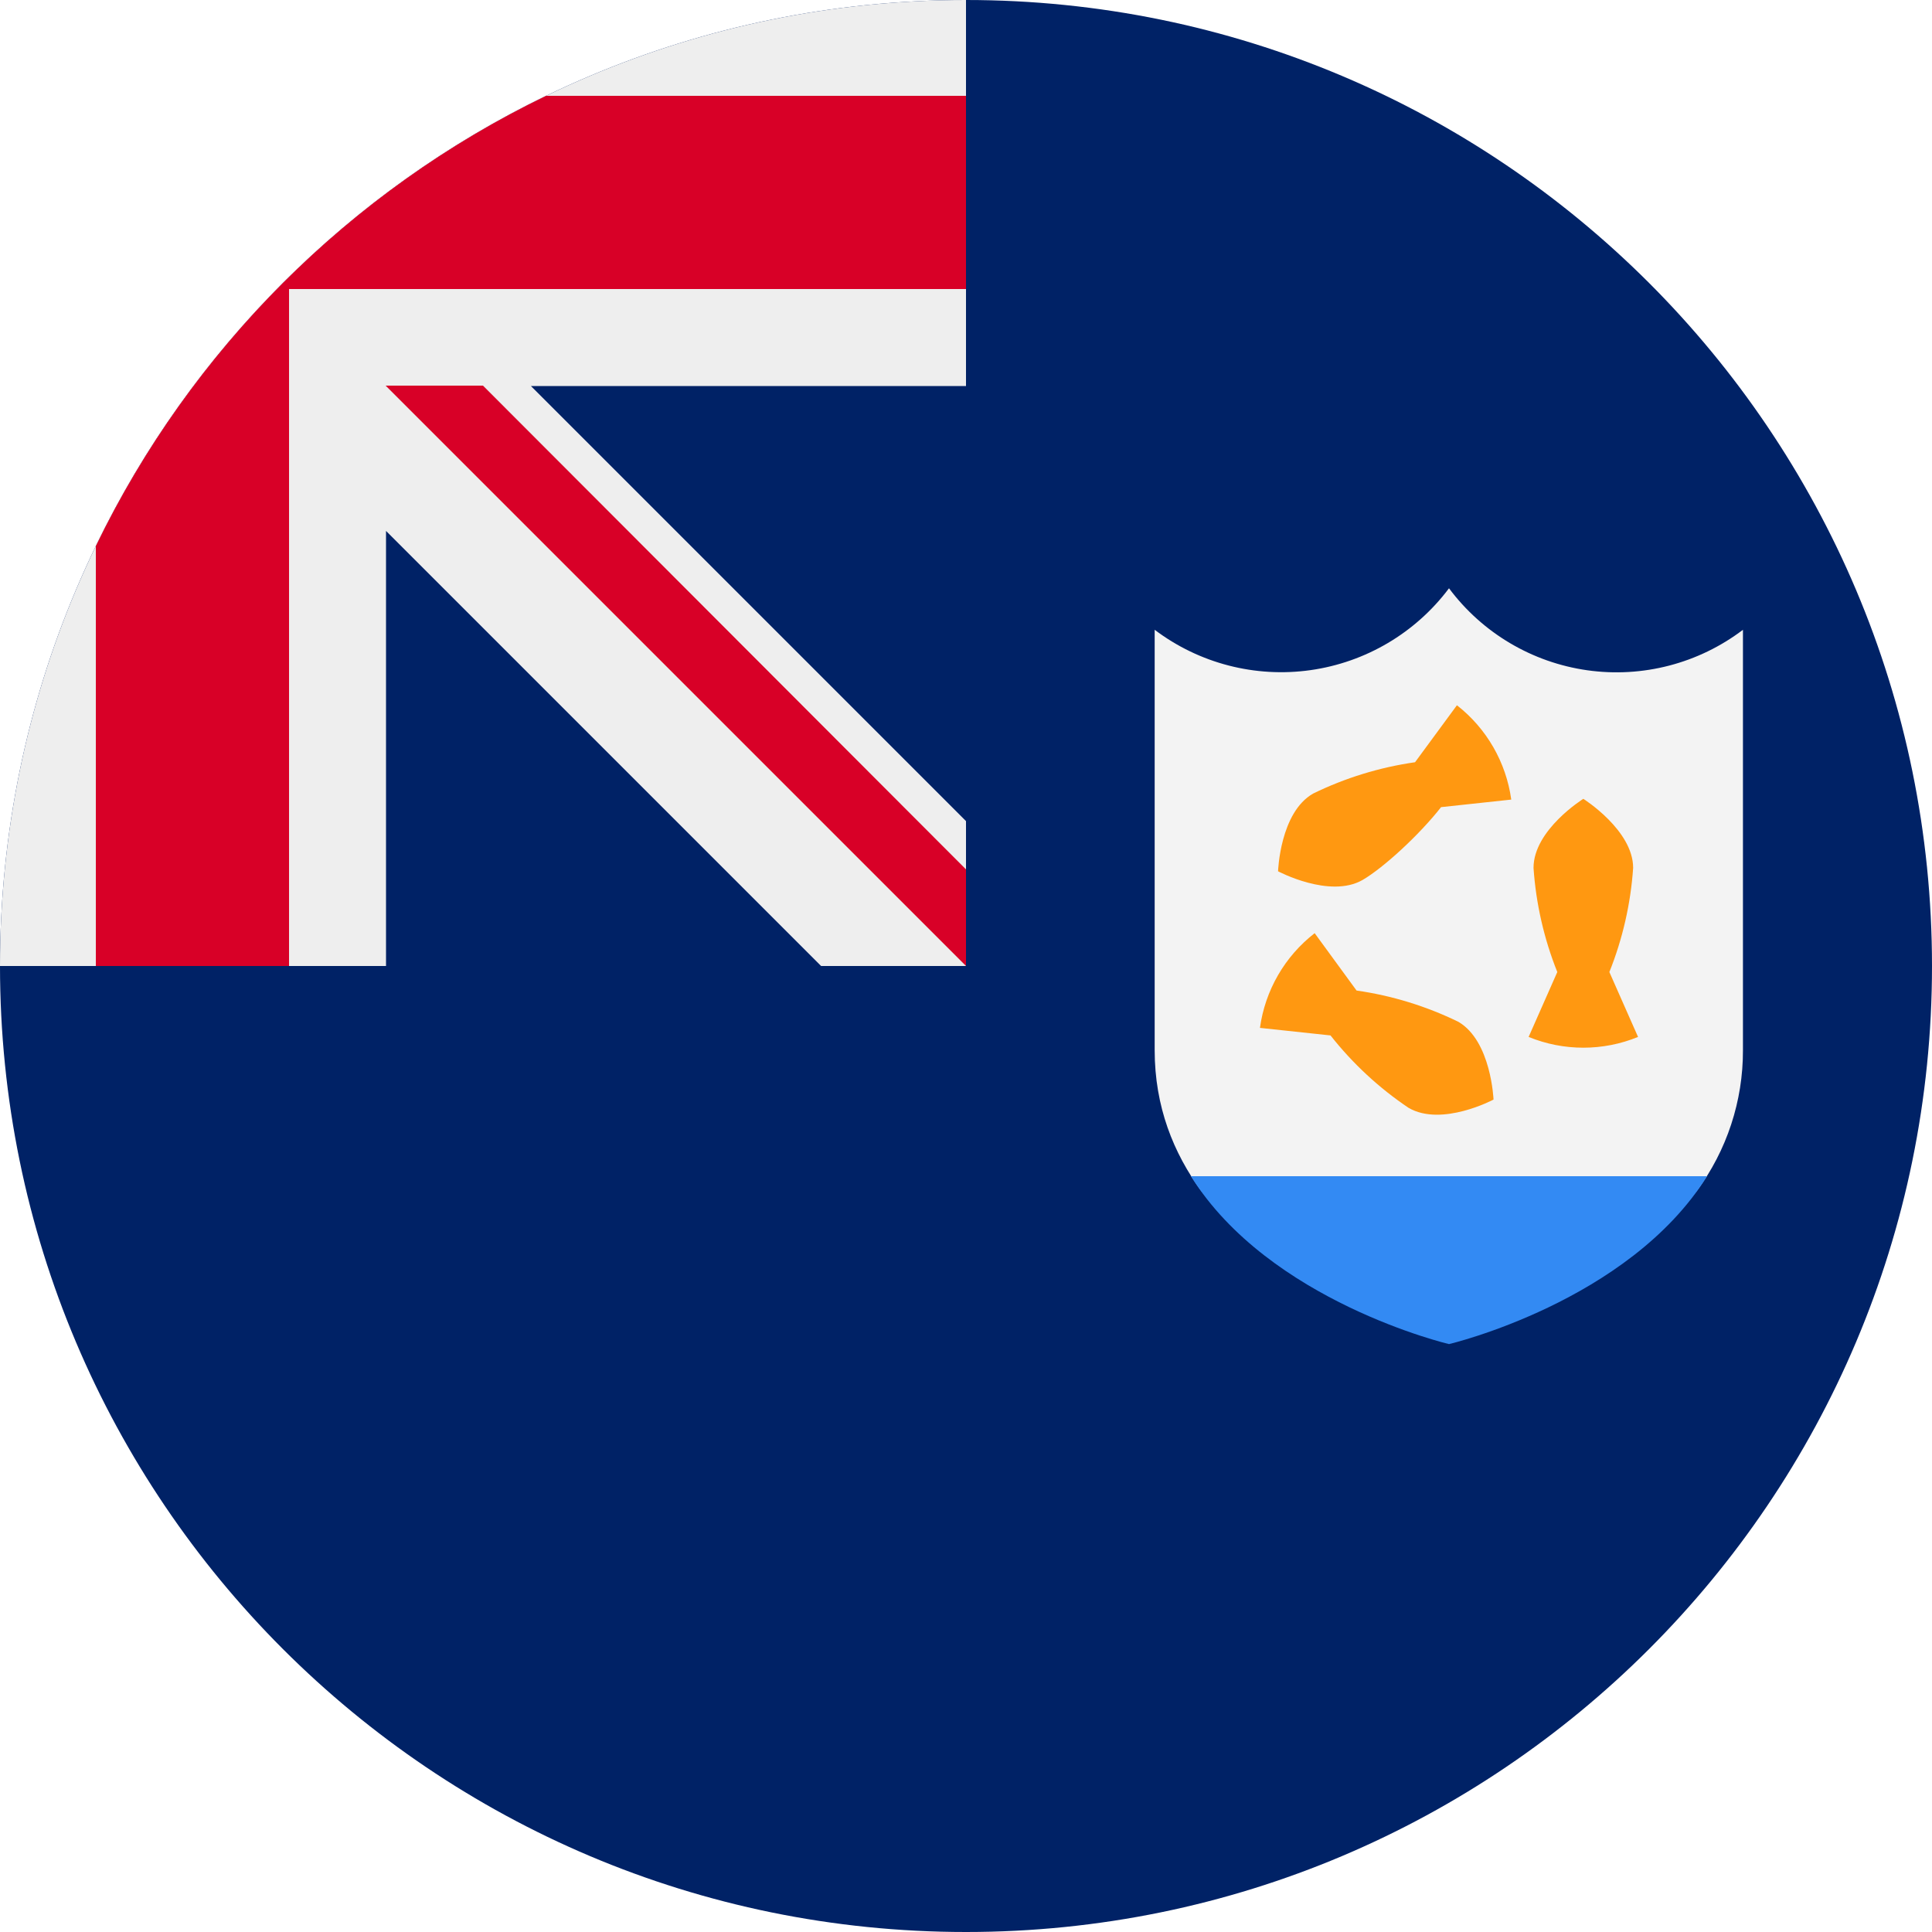
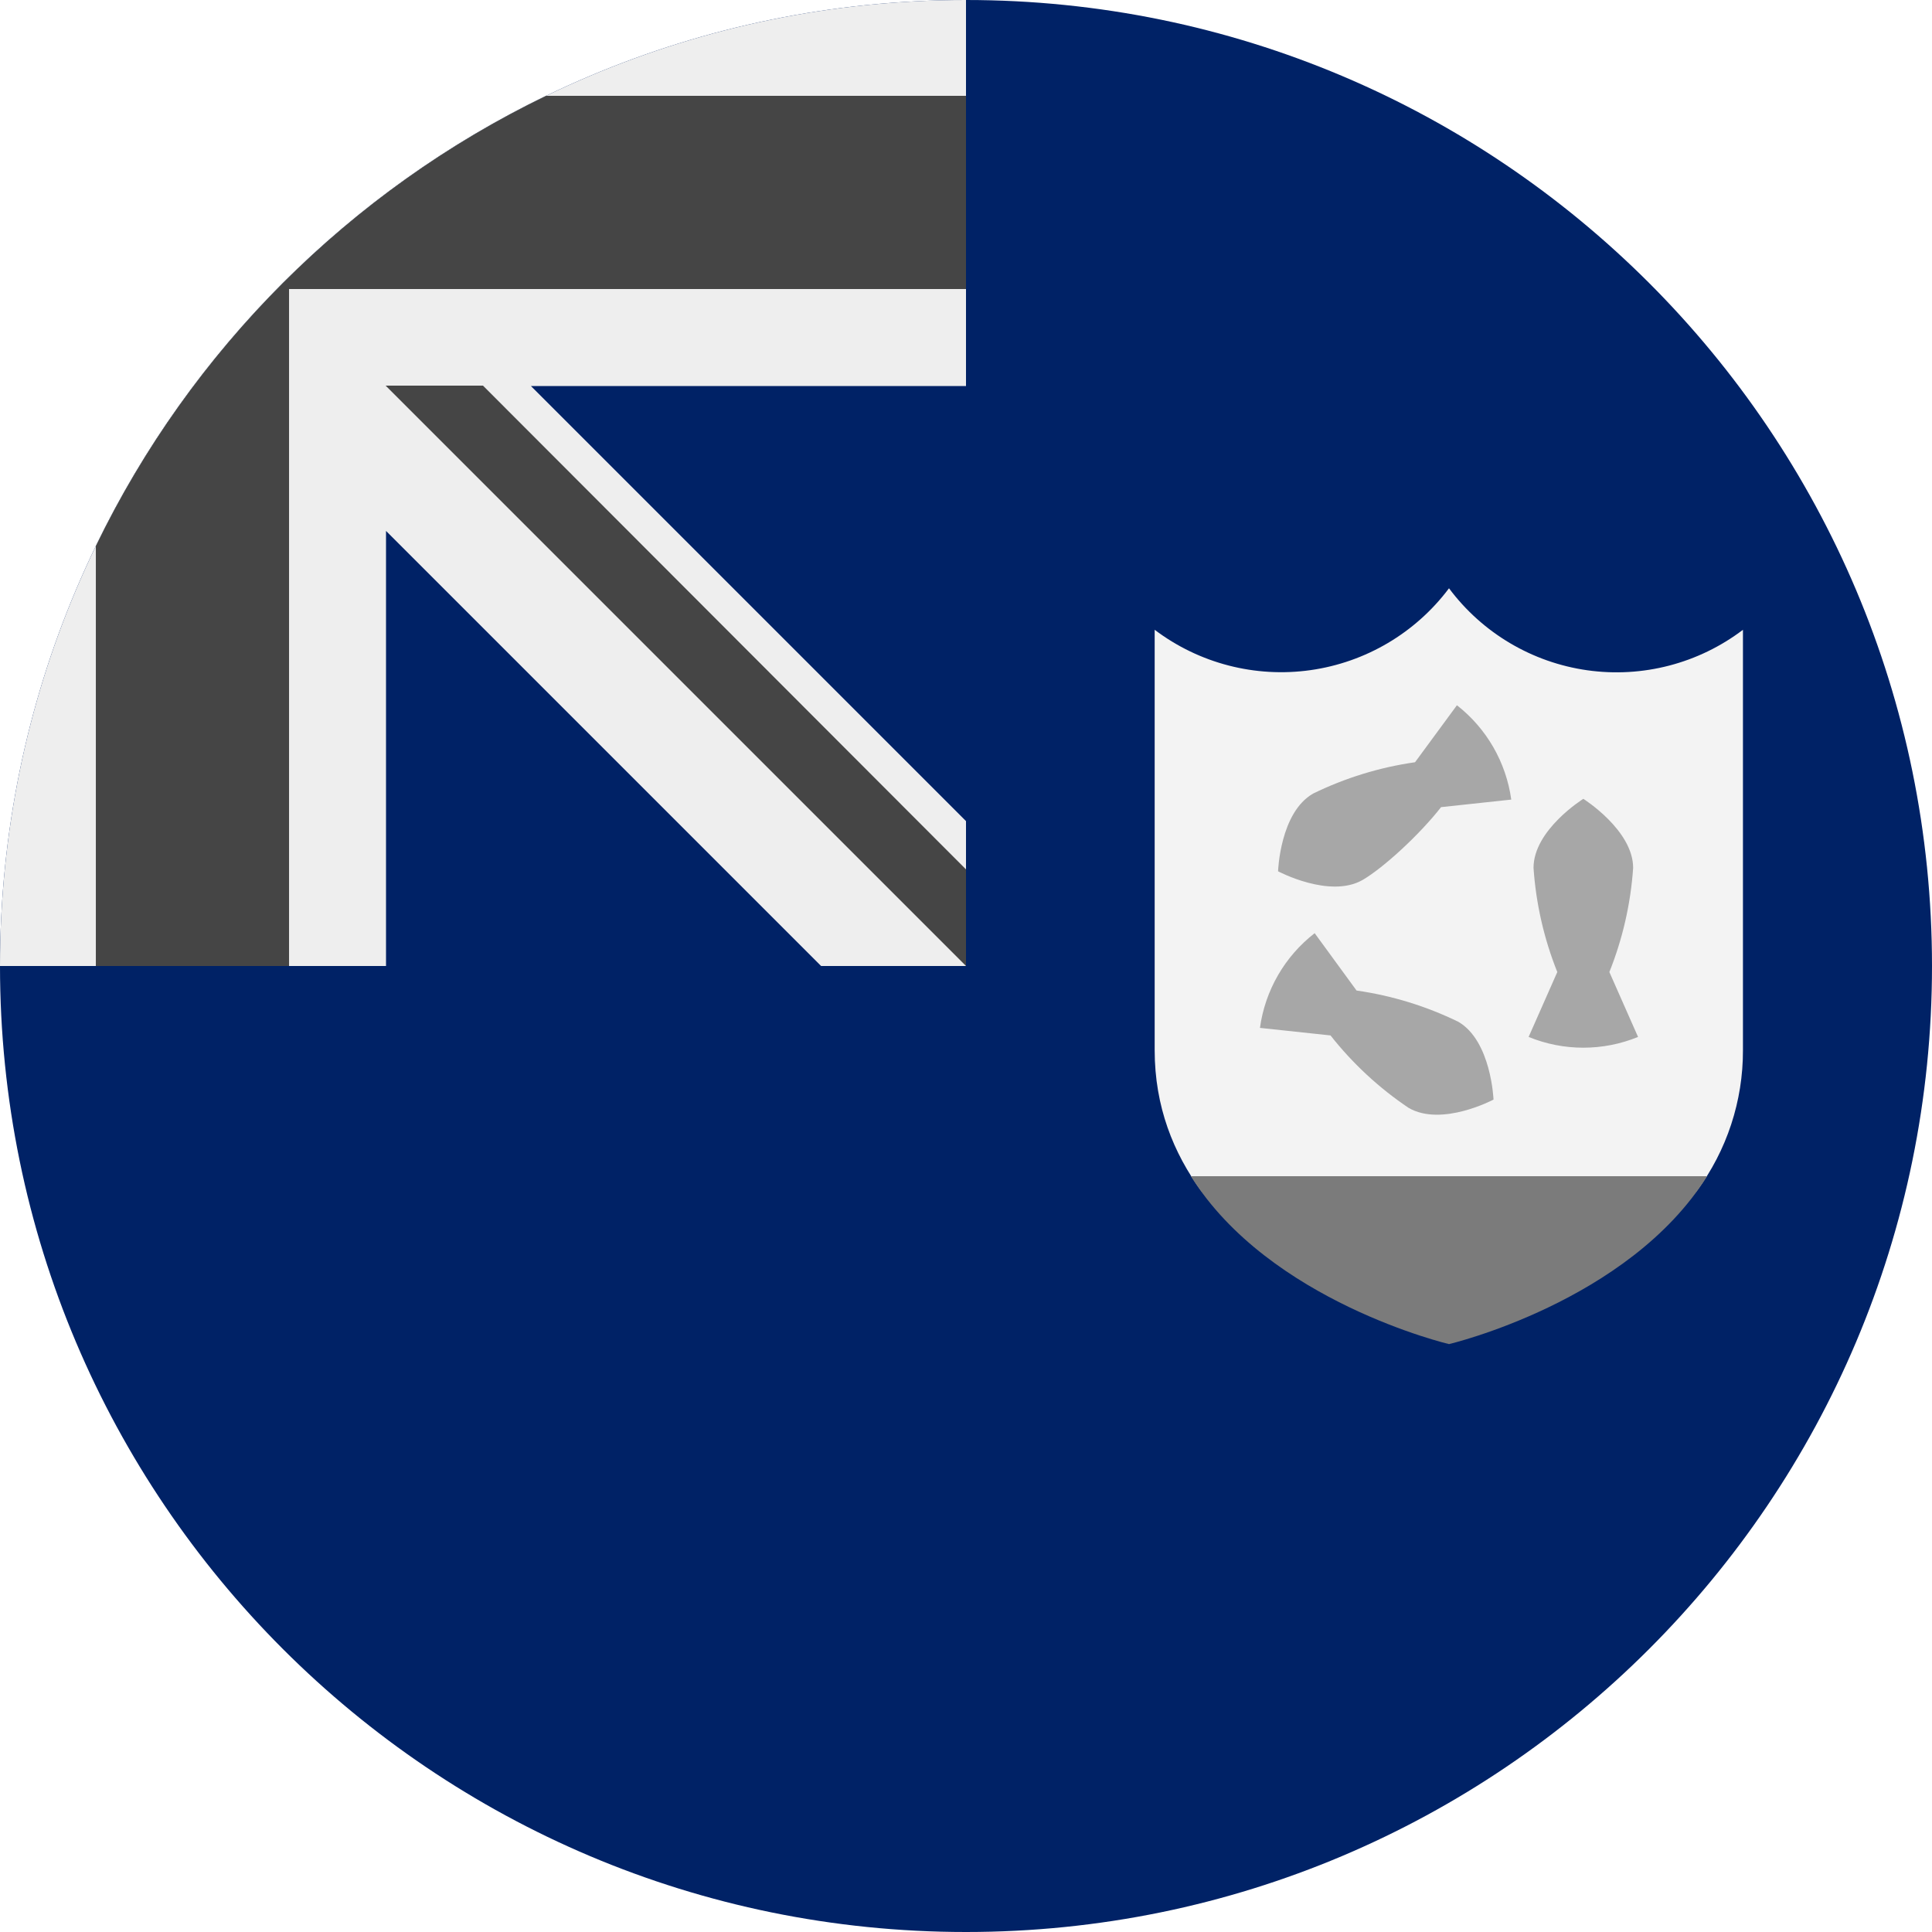
<svg xmlns="http://www.w3.org/2000/svg" width="512" height="512" fill="none">
  <path fill="#026" d="M512 256a256 256 0 1 1-512 0L256 0a256 256 0 0 1 256 256Z" />
  <path fill="#026" d="M256 0v256H0A256 256 0 0 1 256 0Z" />
  <path fill="#EEE" d="M217.6 256H256v-38.4L140.7 102.3H256V0A256 256 0 0 0 0 256h102.3V140.7L217.6 256Z" />
-   <path fill="#D80027" d="M256 76.6V25.4H144.7A257 257 0 0 0 25.4 144.7V256h51.2V76.6H256Z" />
-   <path fill="#D80027" d="M256 230.4V256L102.2 102.2H128l128 128.2Z" />
-   <path fill="#F3F3F3" d="M449.6 315.7a62.4 62.4 0 0 0 12.3-37.4V166.9a55.4 55.4 0 0 1-77.9-11 55.6 55.6 0 0 1-78 11v111.4c0 15 5 27.3 12.4 37.4h131.2Z" />
-   <path fill="#FF9811" d="M426.5 257.6a91 91 0 0 0 6.3-27.6c0-10-13.2-18.3-13.2-18.3s-13.2 8.2-13.2 18.3a91 91 0 0 0 6.3 27.6l-7.6 17.2a38.3 38.3 0 0 0 29 0l-7.6-17.2ZM375 202a91 91 0 0 0-27 8.3c-8.8 5-9.3 20.6-9.3 20.6s13.7 7.3 22.4 2.3c5.5-3.2 15-11.9 20.8-19.3l18.6-2a38.4 38.4 0 0 0-14.4-25L375 202Zm-22.4 72.4a91 91 0 0 0 20.7 19.2c8.8 5.1 22.5-2.2 22.5-2.2s-.6-15.5-9.3-20.6a91 91 0 0 0-27-8.3l-11.1-15.2a38.4 38.4 0 0 0-14.5 25.1l18.7 2Z" />
-   <path fill="#338AF3" d="M315.6 311.7c20.8 33.3 68.4 44.5 68.4 44.5s47.6-11.2 68.4-44.5H315.6Z" />
+   <path fill="#454545" d="M256 76.6V25.4H144.7A257 257 0 0 0 25.4 144.7V256h51.2V76.6H256Z" />
+   <path fill="#454545" d="M256 230.4V256L102.2 102.2H128l128 128.2Z" />
+   <path fill="#f3f3f3" d="M449.6 315.7a62.4 62.4 0 0 0 12.3-37.4V166.9a55.4 55.4 0 0 1-77.9-11 55.6 55.6 0 0 1-78 11v111.4c0 15 5 27.3 12.4 37.4h131.2Z" />
+   <path fill="#a7a7a7" d="M426.5 257.6a91 91 0 0 0 6.3-27.6c0-10-13.2-18.3-13.2-18.3s-13.2 8.2-13.2 18.3a91 91 0 0 0 6.3 27.6l-7.6 17.2a38.3 38.3 0 0 0 29 0l-7.6-17.2ZM375 202a91 91 0 0 0-27 8.3c-8.8 5-9.3 20.6-9.3 20.6s13.7 7.3 22.4 2.3c5.5-3.2 15-11.9 20.8-19.3l18.6-2a38.4 38.4 0 0 0-14.4-25L375 202Zm-22.4 72.4a91 91 0 0 0 20.7 19.2c8.8 5.1 22.5-2.2 22.5-2.2s-.6-15.5-9.3-20.6a91 91 0 0 0-27-8.3l-11.1-15.2a38.4 38.4 0 0 0-14.5 25.1l18.7 2Z" />
+   <path fill="#7b7b7b" d="M315.6 311.7c20.8 33.3 68.4 44.5 68.4 44.5s47.6-11.2 68.4-44.5H315.6Z" />
</svg>
